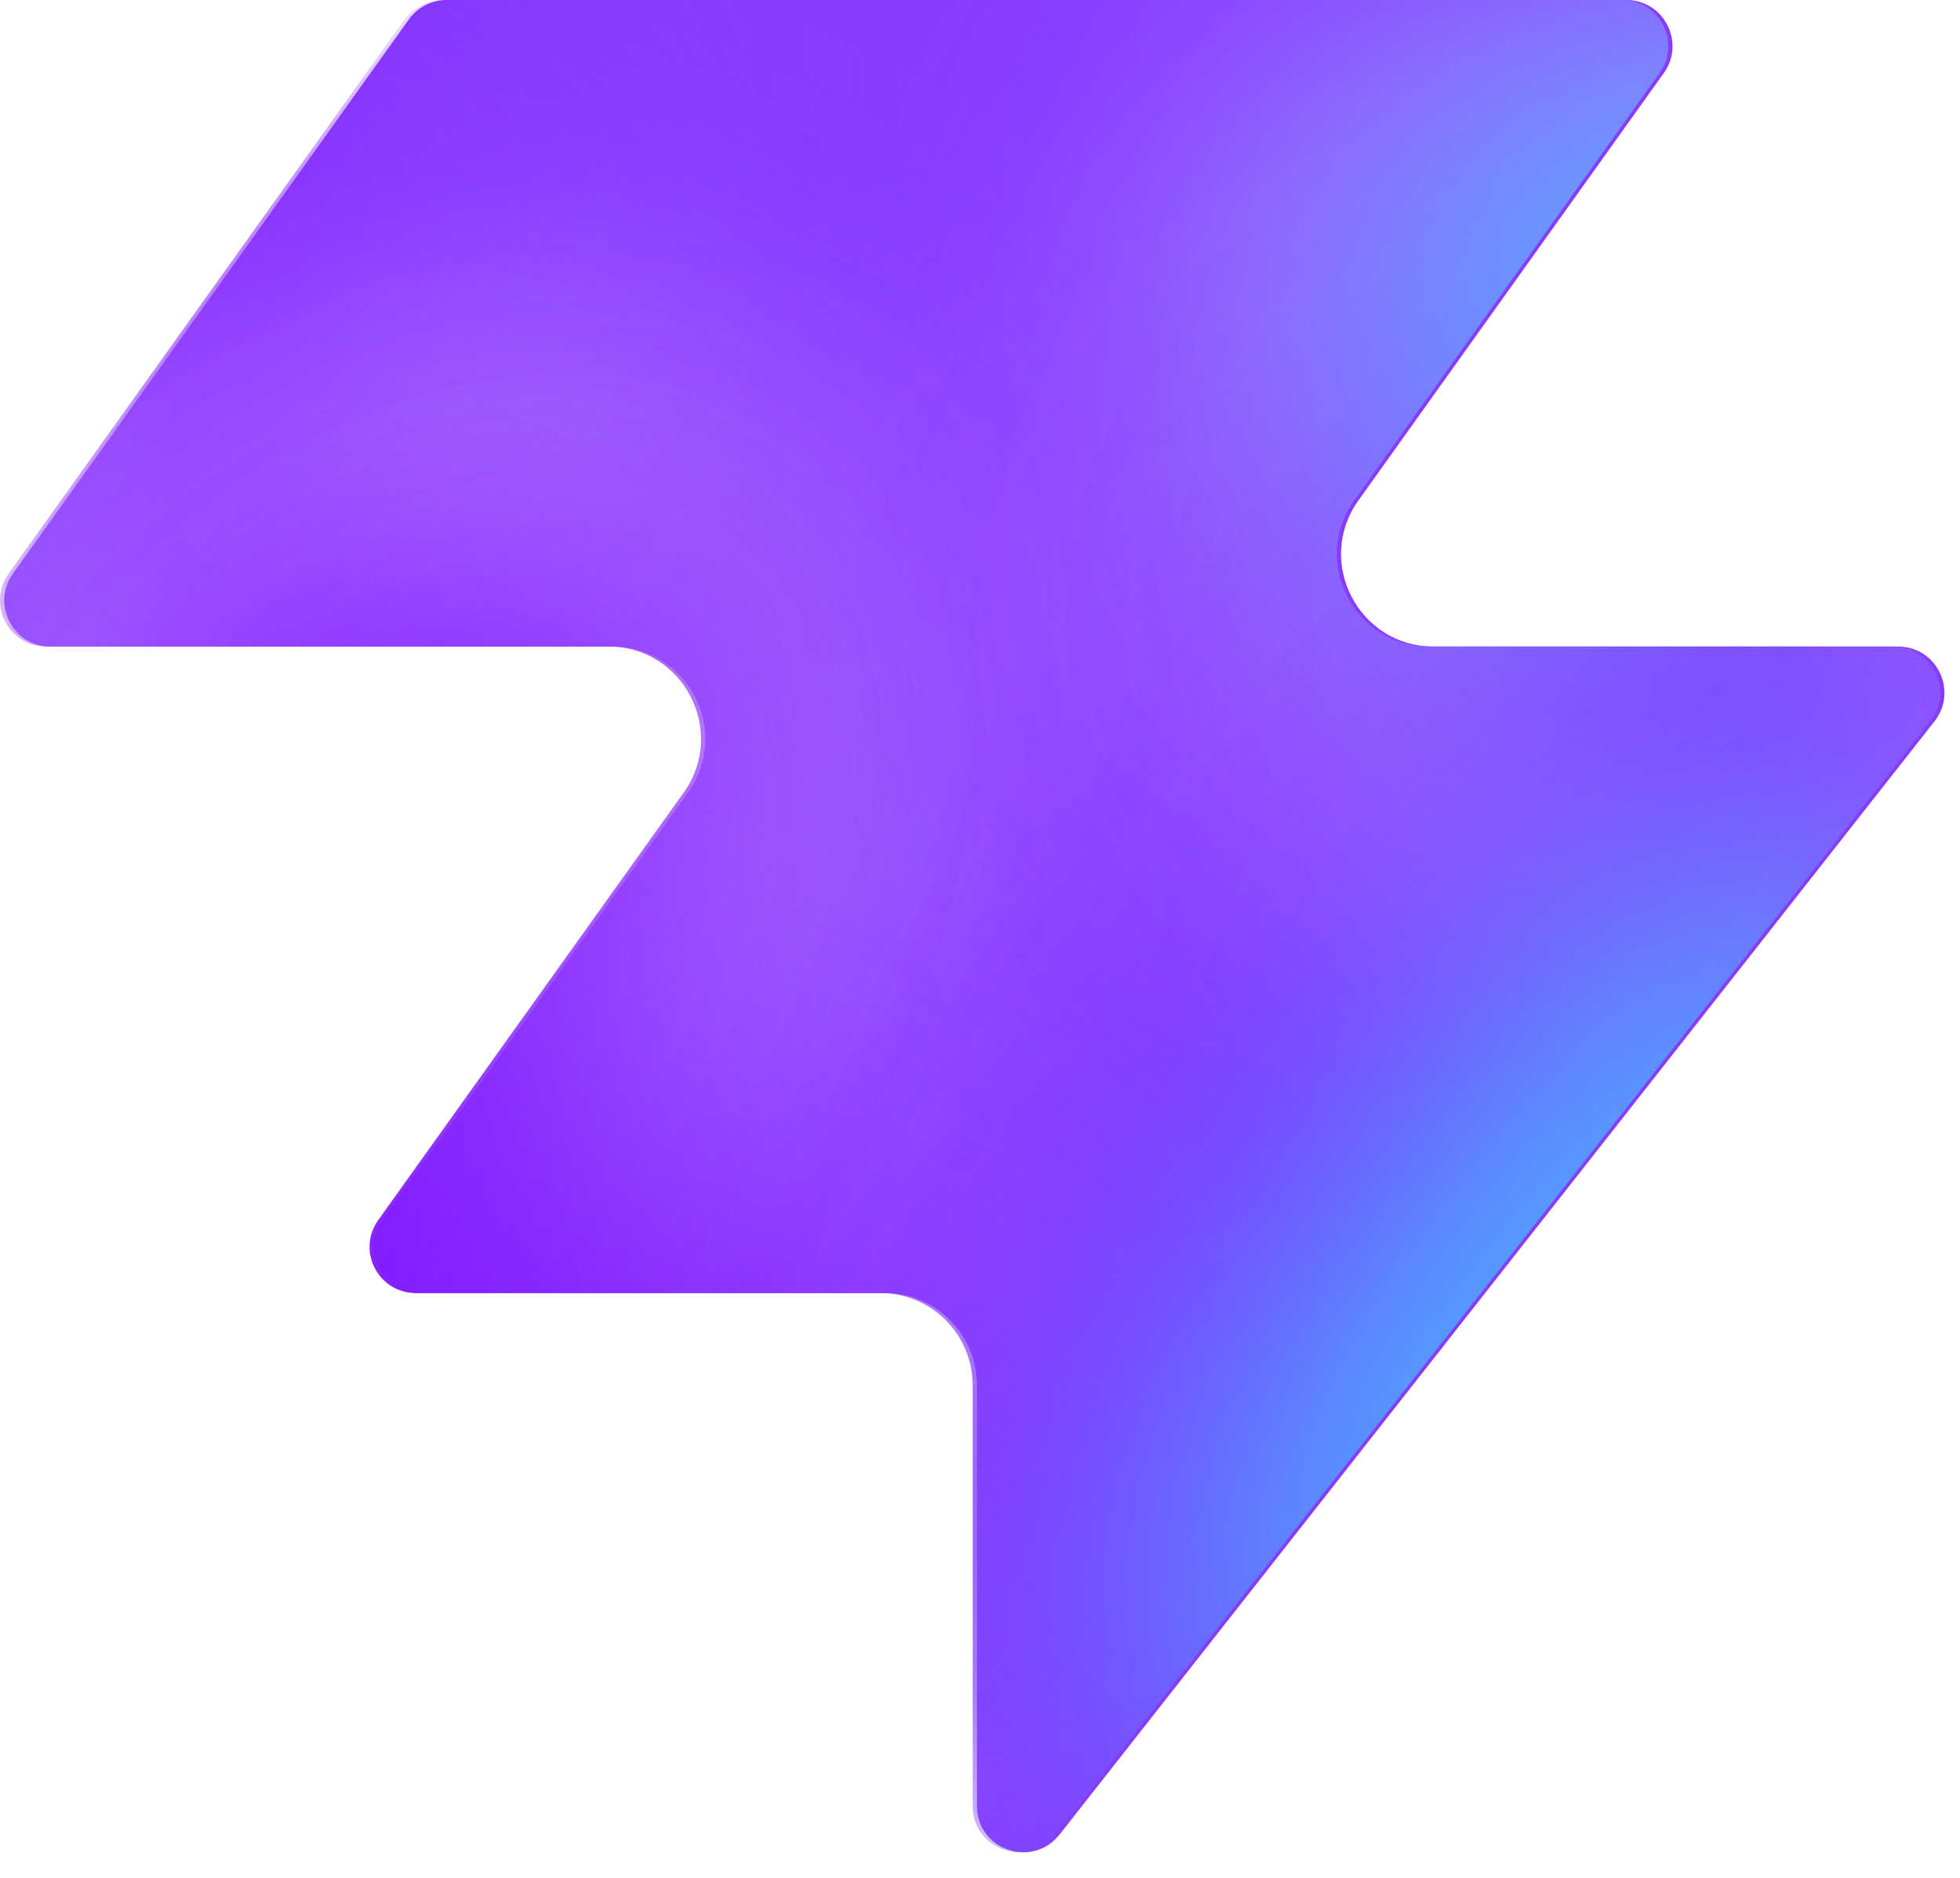
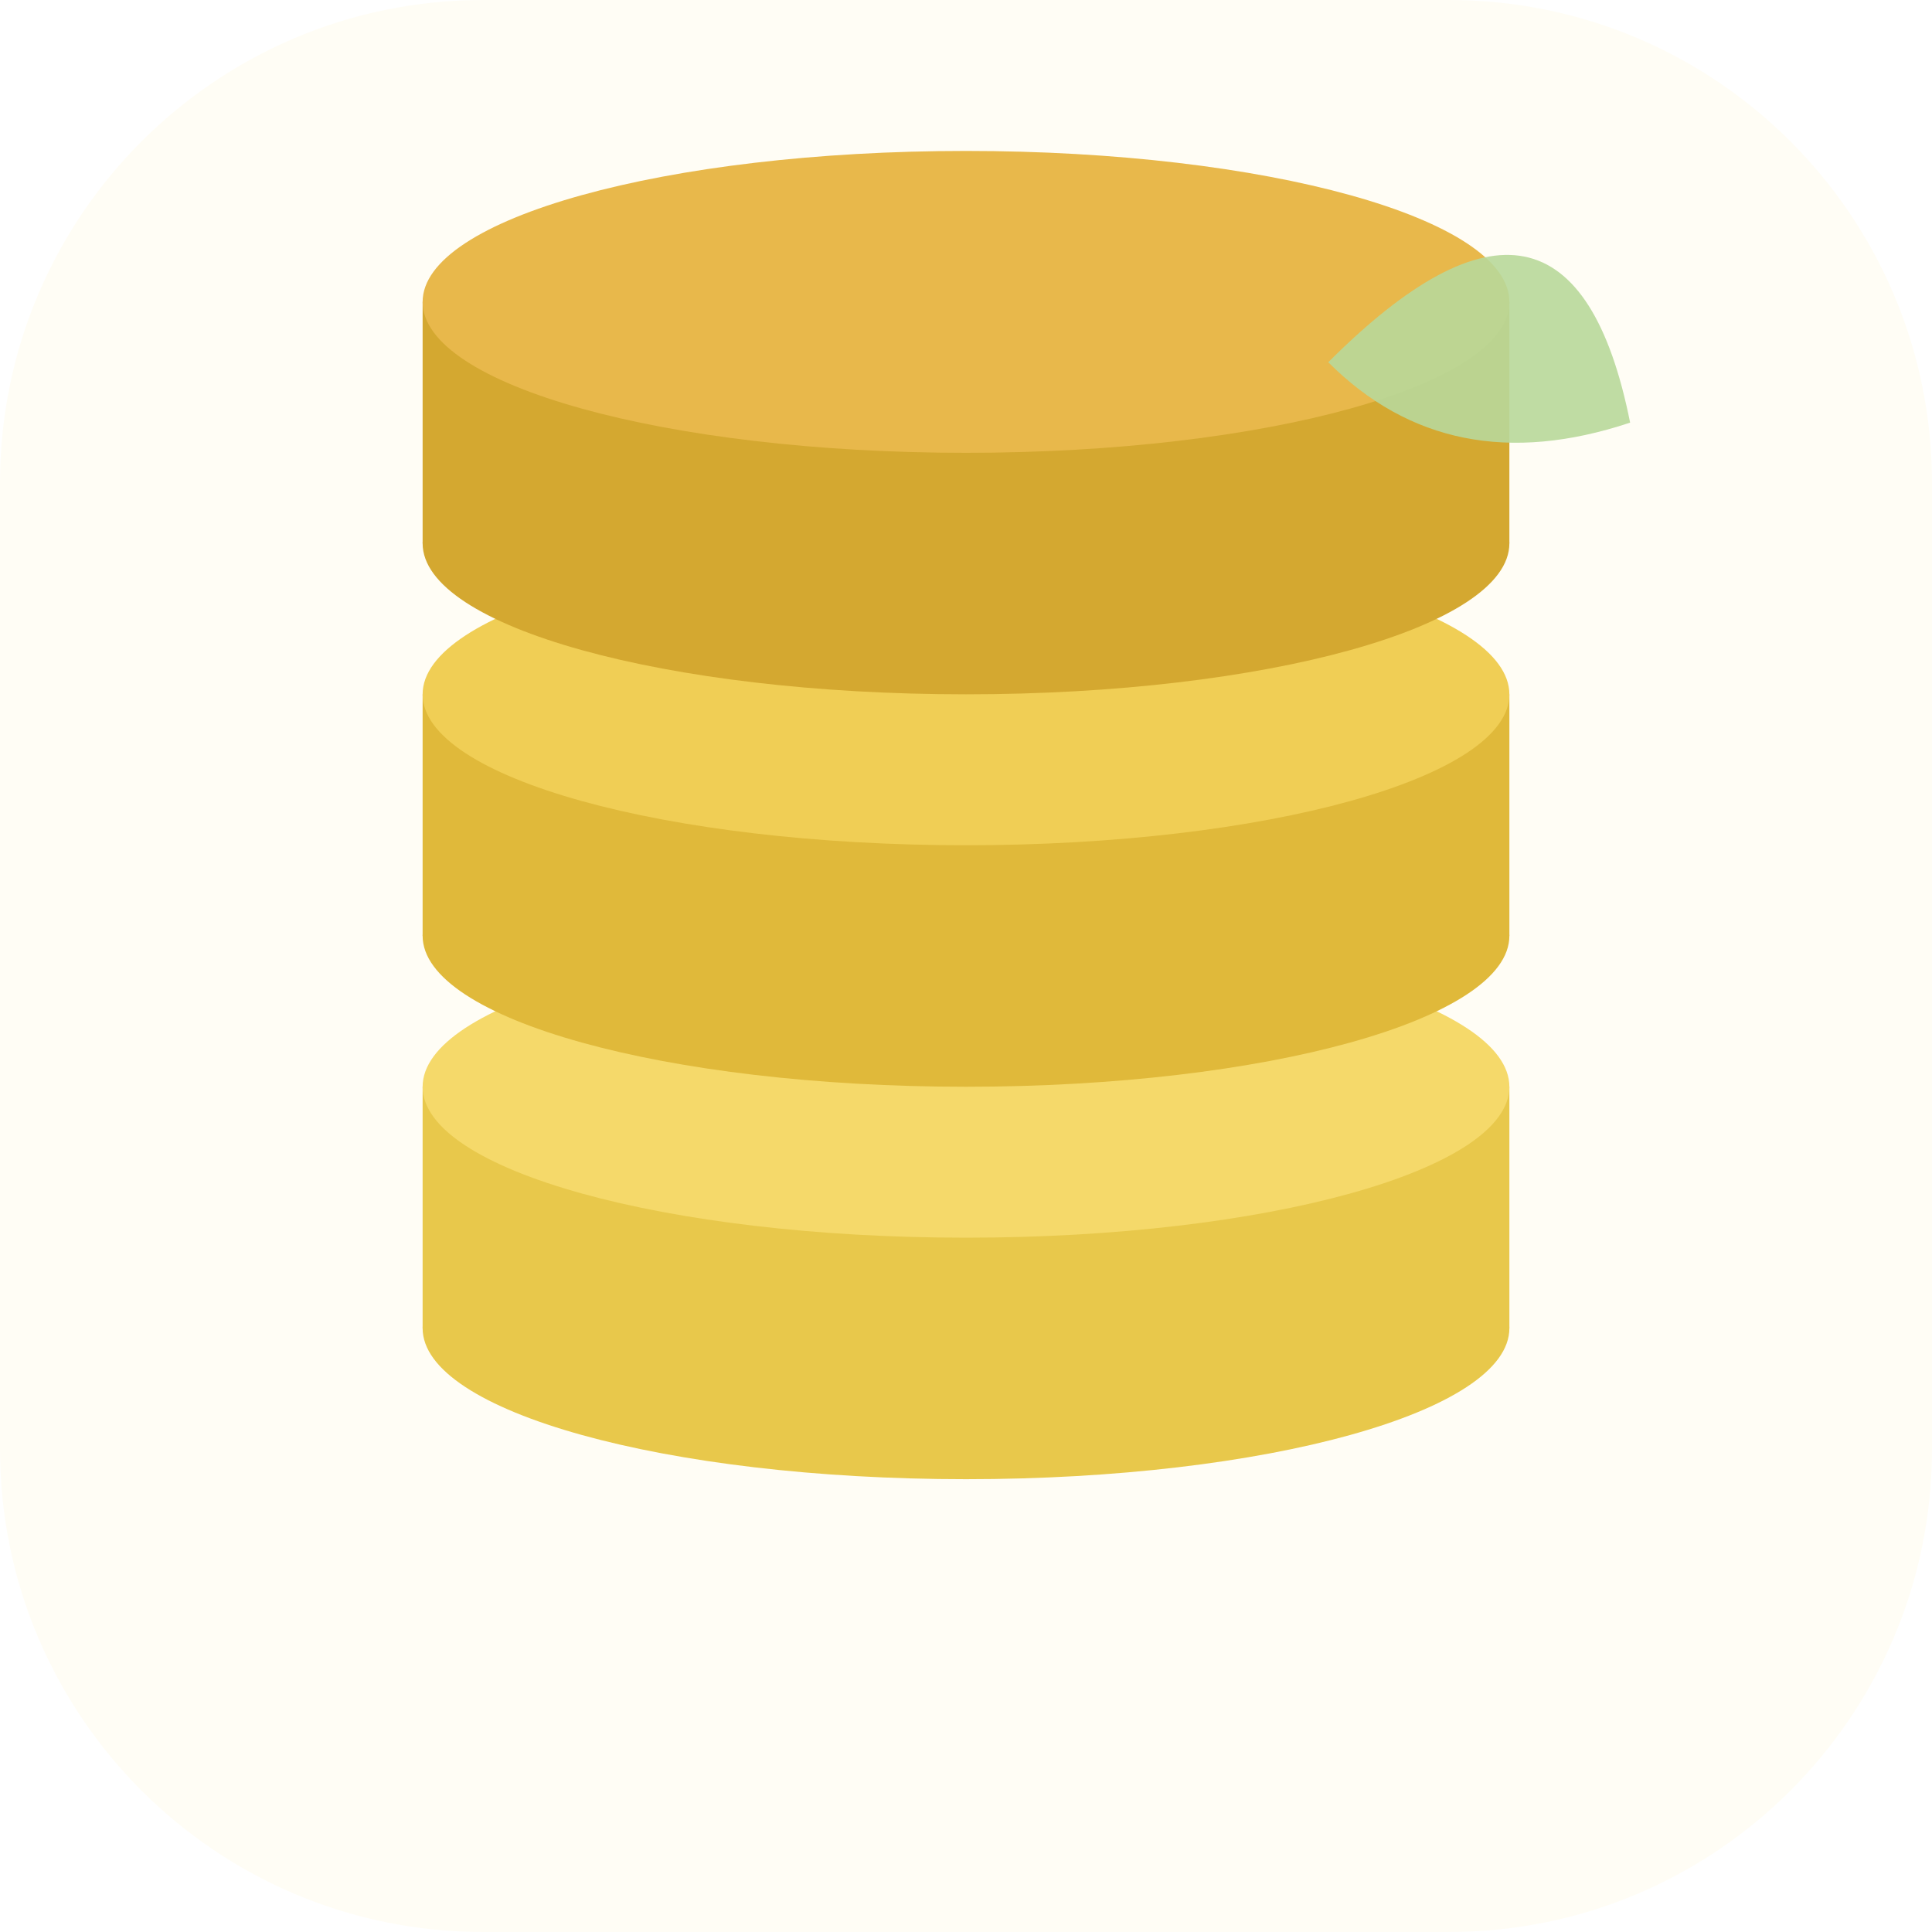
- <svg xmlns="http://www.w3.org/2000/svg" width="48" height="46" fill="none" viewBox="0 0 48 46">
-   <path fill="#863bff" d="M25.946 44.938c-.664.845-2.021.375-2.021-.698V33.937a2.26 2.26 0 0 0-2.262-2.262H10.287c-.92 0-1.456-1.04-.92-1.788l7.48-10.471c1.07-1.497 0-3.578-1.842-3.578H1.237c-.92 0-1.456-1.04-.92-1.788L10.013.474c.214-.297.556-.474.92-.474h28.894c.92 0 1.456 1.04.92 1.788l-7.48 10.471c-1.07 1.498 0 3.579 1.842 3.579h11.377c.943 0 1.473 1.088.89 1.83L25.947 44.94z" style="fill:#863bff;fill:color(display-p3 .525 .23 1);fill-opacity:1" />
-   <mask id="a" width="48" height="46" x="0" y="0" maskUnits="userSpaceOnUse" style="mask-type:alpha">
-     <path fill="#000" d="M25.842 44.938c-.664.844-2.021.375-2.021-.698V33.937a2.26 2.26 0 0 0-2.262-2.262H10.183c-.92 0-1.456-1.04-.92-1.788l7.48-10.471c1.07-1.498 0-3.579-1.842-3.579H1.133c-.92 0-1.456-1.04-.92-1.787L9.91.473c.214-.297.556-.474.92-.474h28.894c.92 0 1.456 1.04.92 1.788l-7.48 10.471c-1.07 1.498 0 3.578 1.842 3.578h11.377c.943 0 1.473 1.088.89 1.832L25.843 44.94z" style="fill:#000;fill-opacity:1" />
-   </mask>
-   <g mask="url(#a)">
-     <g filter="url(#b)">
-       <ellipse cx="5.508" cy="14.704" fill="#ede6ff" rx="5.508" ry="14.704" style="fill:#ede6ff;fill:color(display-p3 .927 .903 1);fill-opacity:1" transform="matrix(.00324 1 1 -.00324 -4.47 31.516)" />
-     </g>
-     <g filter="url(#c)">
-       <ellipse cx="10.399" cy="29.851" fill="#ede6ff" rx="10.399" ry="29.851" style="fill:#ede6ff;fill:color(display-p3 .927 .903 1);fill-opacity:1" transform="matrix(.00324 1 1 -.00324 -39.328 7.883)" />
-     </g>
-     <g filter="url(#d)">
-       <ellipse cx="5.508" cy="30.487" fill="#7e14ff" rx="5.508" ry="30.487" style="fill:#7e14ff;fill:color(display-p3 .492 .077 1);fill-opacity:1" transform="rotate(89.814 -25.913 -14.639)scale(1 -1)" />
-     </g>
-     <g filter="url(#e)">
-       <ellipse cx="5.508" cy="30.599" fill="#7e14ff" rx="5.508" ry="30.599" style="fill:#7e14ff;fill:color(display-p3 .492 .077 1);fill-opacity:1" transform="rotate(89.814 -32.644 -3.334)scale(1 -1)" />
-     </g>
-     <g filter="url(#f)">
-       <ellipse cx="5.508" cy="30.599" fill="#7e14ff" rx="5.508" ry="30.599" style="fill:#7e14ff;fill:color(display-p3 .492 .077 1);fill-opacity:1" transform="matrix(.00324 1 1 -.00324 -34.34 30.47)" />
-     </g>
-     <g filter="url(#g)">
-       <ellipse cx="14.072" cy="22.078" fill="#ede6ff" rx="14.072" ry="22.078" style="fill:#ede6ff;fill:color(display-p3 .927 .903 1);fill-opacity:1" transform="rotate(93.35 24.506 48.493)scale(-1 1)" />
-     </g>
-     <g filter="url(#h)">
-       <ellipse cx="3.47" cy="21.501" fill="#7e14ff" rx="3.47" ry="21.501" style="fill:#7e14ff;fill:color(display-p3 .492 .077 1);fill-opacity:1" transform="rotate(89.009 28.708 47.59)scale(-1 1)" />
-     </g>
-     <g filter="url(#i)">
-       <ellipse cx="3.47" cy="21.501" fill="#7e14ff" rx="3.47" ry="21.501" style="fill:#7e14ff;fill:color(display-p3 .492 .077 1);fill-opacity:1" transform="rotate(89.009 28.708 47.59)scale(-1 1)" />
-     </g>
-     <g filter="url(#j)">
-       <ellipse cx=".387" cy="8.972" fill="#7e14ff" rx="4.407" ry="29.108" style="fill:#7e14ff;fill:color(display-p3 .492 .077 1);fill-opacity:1" transform="rotate(39.51 .387 8.972)" />
-     </g>
-     <g filter="url(#k)">
-       <ellipse cx="47.523" cy="-6.092" fill="#7e14ff" rx="4.407" ry="29.108" style="fill:#7e14ff;fill:color(display-p3 .492 .077 1);fill-opacity:1" transform="rotate(37.892 47.523 -6.092)" />
-     </g>
-     <g filter="url(#l)">
-       <ellipse cx="41.412" cy="6.333" fill="#47bfff" rx="5.971" ry="9.665" style="fill:#47bfff;fill:color(display-p3 .28 .748 1);fill-opacity:1" transform="rotate(37.892 41.412 6.333)" />
-     </g>
-     <g filter="url(#m)">
-       <ellipse cx="-1.879" cy="38.332" fill="#7e14ff" rx="4.407" ry="29.108" style="fill:#7e14ff;fill:color(display-p3 .492 .077 1);fill-opacity:1" transform="rotate(37.892 -1.88 38.332)" />
-     </g>
-     <g filter="url(#n)">
-       <ellipse cx="-1.879" cy="38.332" fill="#7e14ff" rx="4.407" ry="29.108" style="fill:#7e14ff;fill:color(display-p3 .492 .077 1);fill-opacity:1" transform="rotate(37.892 -1.88 38.332)" />
-     </g>
-     <g filter="url(#o)">
-       <ellipse cx="35.651" cy="29.907" fill="#7e14ff" rx="4.407" ry="29.108" style="fill:#7e14ff;fill:color(display-p3 .492 .077 1);fill-opacity:1" transform="rotate(37.892 35.651 29.907)" />
-     </g>
-     <g filter="url(#p)">
-       <ellipse cx="38.418" cy="32.4" fill="#47bfff" rx="5.971" ry="15.297" style="fill:#47bfff;fill:color(display-p3 .28 .748 1);fill-opacity:1" transform="rotate(37.892 38.418 32.4)" />
-     </g>
-   </g>
-   <defs>
-     <filter id="b" width="60.045" height="41.654" x="-19.77" y="16.149" color-interpolation-filters="sRGB" filterUnits="userSpaceOnUse">
-       <feFlood flood-opacity="0" result="BackgroundImageFix" />
-       <feBlend in="SourceGraphic" in2="BackgroundImageFix" result="shape" />
-       <feGaussianBlur result="effect1_foregroundBlur_2002_17158" stdDeviation="7.659" />
-     </filter>
-     <filter id="c" width="90.34" height="51.437" x="-54.613" y="-7.533" color-interpolation-filters="sRGB" filterUnits="userSpaceOnUse">
-       <feFlood flood-opacity="0" result="BackgroundImageFix" />
-       <feBlend in="SourceGraphic" in2="BackgroundImageFix" result="shape" />
-       <feGaussianBlur result="effect1_foregroundBlur_2002_17158" stdDeviation="7.659" />
-     </filter>
-     <filter id="d" width="79.355" height="29.4" x="-49.64" y="2.03" color-interpolation-filters="sRGB" filterUnits="userSpaceOnUse">
-       <feFlood flood-opacity="0" result="BackgroundImageFix" />
-       <feBlend in="SourceGraphic" in2="BackgroundImageFix" result="shape" />
-       <feGaussianBlur result="effect1_foregroundBlur_2002_17158" stdDeviation="4.596" />
-     </filter>
-     <filter id="e" width="79.579" height="29.4" x="-45.045" y="20.029" color-interpolation-filters="sRGB" filterUnits="userSpaceOnUse">
-       <feFlood flood-opacity="0" result="BackgroundImageFix" />
-       <feBlend in="SourceGraphic" in2="BackgroundImageFix" result="shape" />
-       <feGaussianBlur result="effect1_foregroundBlur_2002_17158" stdDeviation="4.596" />
-     </filter>
-     <filter id="f" width="79.579" height="29.4" x="-43.513" y="21.178" color-interpolation-filters="sRGB" filterUnits="userSpaceOnUse">
-       <feFlood flood-opacity="0" result="BackgroundImageFix" />
-       <feBlend in="SourceGraphic" in2="BackgroundImageFix" result="shape" />
-       <feGaussianBlur result="effect1_foregroundBlur_2002_17158" stdDeviation="4.596" />
-     </filter>
-     <filter id="g" width="74.749" height="58.852" x="15.756" y="-17.901" color-interpolation-filters="sRGB" filterUnits="userSpaceOnUse">
-       <feFlood flood-opacity="0" result="BackgroundImageFix" />
-       <feBlend in="SourceGraphic" in2="BackgroundImageFix" result="shape" />
-       <feGaussianBlur result="effect1_foregroundBlur_2002_17158" stdDeviation="7.659" />
-     </filter>
-     <filter id="h" width="61.377" height="25.362" x="23.548" y="2.284" color-interpolation-filters="sRGB" filterUnits="userSpaceOnUse">
-       <feFlood flood-opacity="0" result="BackgroundImageFix" />
-       <feBlend in="SourceGraphic" in2="BackgroundImageFix" result="shape" />
-       <feGaussianBlur result="effect1_foregroundBlur_2002_17158" stdDeviation="4.596" />
-     </filter>
-     <filter id="i" width="61.377" height="25.362" x="23.548" y="2.284" color-interpolation-filters="sRGB" filterUnits="userSpaceOnUse">
-       <feFlood flood-opacity="0" result="BackgroundImageFix" />
-       <feBlend in="SourceGraphic" in2="BackgroundImageFix" result="shape" />
-       <feGaussianBlur result="effect1_foregroundBlur_2002_17158" stdDeviation="4.596" />
-     </filter>
-     <filter id="j" width="56.045" height="63.649" x="-27.636" y="-22.853" color-interpolation-filters="sRGB" filterUnits="userSpaceOnUse">
-       <feFlood flood-opacity="0" result="BackgroundImageFix" />
-       <feBlend in="SourceGraphic" in2="BackgroundImageFix" result="shape" />
-       <feGaussianBlur result="effect1_foregroundBlur_2002_17158" stdDeviation="4.596" />
-     </filter>
-     <filter id="k" width="54.814" height="64.646" x="20.116" y="-38.415" color-interpolation-filters="sRGB" filterUnits="userSpaceOnUse">
-       <feFlood flood-opacity="0" result="BackgroundImageFix" />
-       <feBlend in="SourceGraphic" in2="BackgroundImageFix" result="shape" />
-       <feGaussianBlur result="effect1_foregroundBlur_2002_17158" stdDeviation="4.596" />
-     </filter>
-     <filter id="l" width="33.541" height="35.313" x="24.641" y="-11.323" color-interpolation-filters="sRGB" filterUnits="userSpaceOnUse">
-       <feFlood flood-opacity="0" result="BackgroundImageFix" />
-       <feBlend in="SourceGraphic" in2="BackgroundImageFix" result="shape" />
-       <feGaussianBlur result="effect1_foregroundBlur_2002_17158" stdDeviation="4.596" />
-     </filter>
-     <filter id="m" width="54.814" height="64.646" x="-29.286" y="6.009" color-interpolation-filters="sRGB" filterUnits="userSpaceOnUse">
-       <feFlood flood-opacity="0" result="BackgroundImageFix" />
-       <feBlend in="SourceGraphic" in2="BackgroundImageFix" result="shape" />
-       <feGaussianBlur result="effect1_foregroundBlur_2002_17158" stdDeviation="4.596" />
-     </filter>
-     <filter id="n" width="54.814" height="64.646" x="-29.286" y="6.009" color-interpolation-filters="sRGB" filterUnits="userSpaceOnUse">
-       <feFlood flood-opacity="0" result="BackgroundImageFix" />
-       <feBlend in="SourceGraphic" in2="BackgroundImageFix" result="shape" />
-       <feGaussianBlur result="effect1_foregroundBlur_2002_17158" stdDeviation="4.596" />
-     </filter>
-     <filter id="o" width="54.814" height="64.646" x="8.244" y="-2.416" color-interpolation-filters="sRGB" filterUnits="userSpaceOnUse">
-       <feFlood flood-opacity="0" result="BackgroundImageFix" />
-       <feBlend in="SourceGraphic" in2="BackgroundImageFix" result="shape" />
-       <feGaussianBlur result="effect1_foregroundBlur_2002_17158" stdDeviation="4.596" />
-     </filter>
-     <filter id="p" width="39.409" height="43.623" x="18.713" y="10.588" color-interpolation-filters="sRGB" filterUnits="userSpaceOnUse">
-       <feFlood flood-opacity="0" result="BackgroundImageFix" />
-       <feBlend in="SourceGraphic" in2="BackgroundImageFix" result="shape" />
-       <feGaussianBlur result="effect1_foregroundBlur_2002_17158" stdDeviation="4.596" />
-     </filter>
-   </defs>
+ <svg xmlns="http://www.w3.org/2000/svg" width="32" height="32" viewBox="0 0 32 32">
+   <rect width="32" height="32" rx="8" fill="#FFFDF5" />
+   <ellipse cx="16" cy="22" rx="9" ry="2.5" fill="#E8C84B" />
+   <rect x="7" y="18" width="18" height="4" fill="#E8C84B" />
+   <ellipse cx="16" cy="18" rx="9" ry="2.5" fill="#F5D96A" />
+   <ellipse cx="16" cy="15.5" rx="9" ry="2.5" fill="#E0B93A" />
+   <rect x="7" y="11.5" width="18" height="4" fill="#E0B93A" />
+   <ellipse cx="16" cy="11.5" rx="9" ry="2.5" fill="#F0CE55" />
+   <ellipse cx="16" cy="9" rx="9" ry="2.5" fill="#D4A830" />
+   <rect x="7" y="5" width="18" height="4" fill="#D4A830" />
+   <ellipse cx="16" cy="5" rx="9" ry="2.5" fill="#E8B84B" />
+   <path d="M22 6 Q26 2 27 7 Q24 8 22 6Z" fill="#B8D89A" opacity="0.9" />
</svg>
